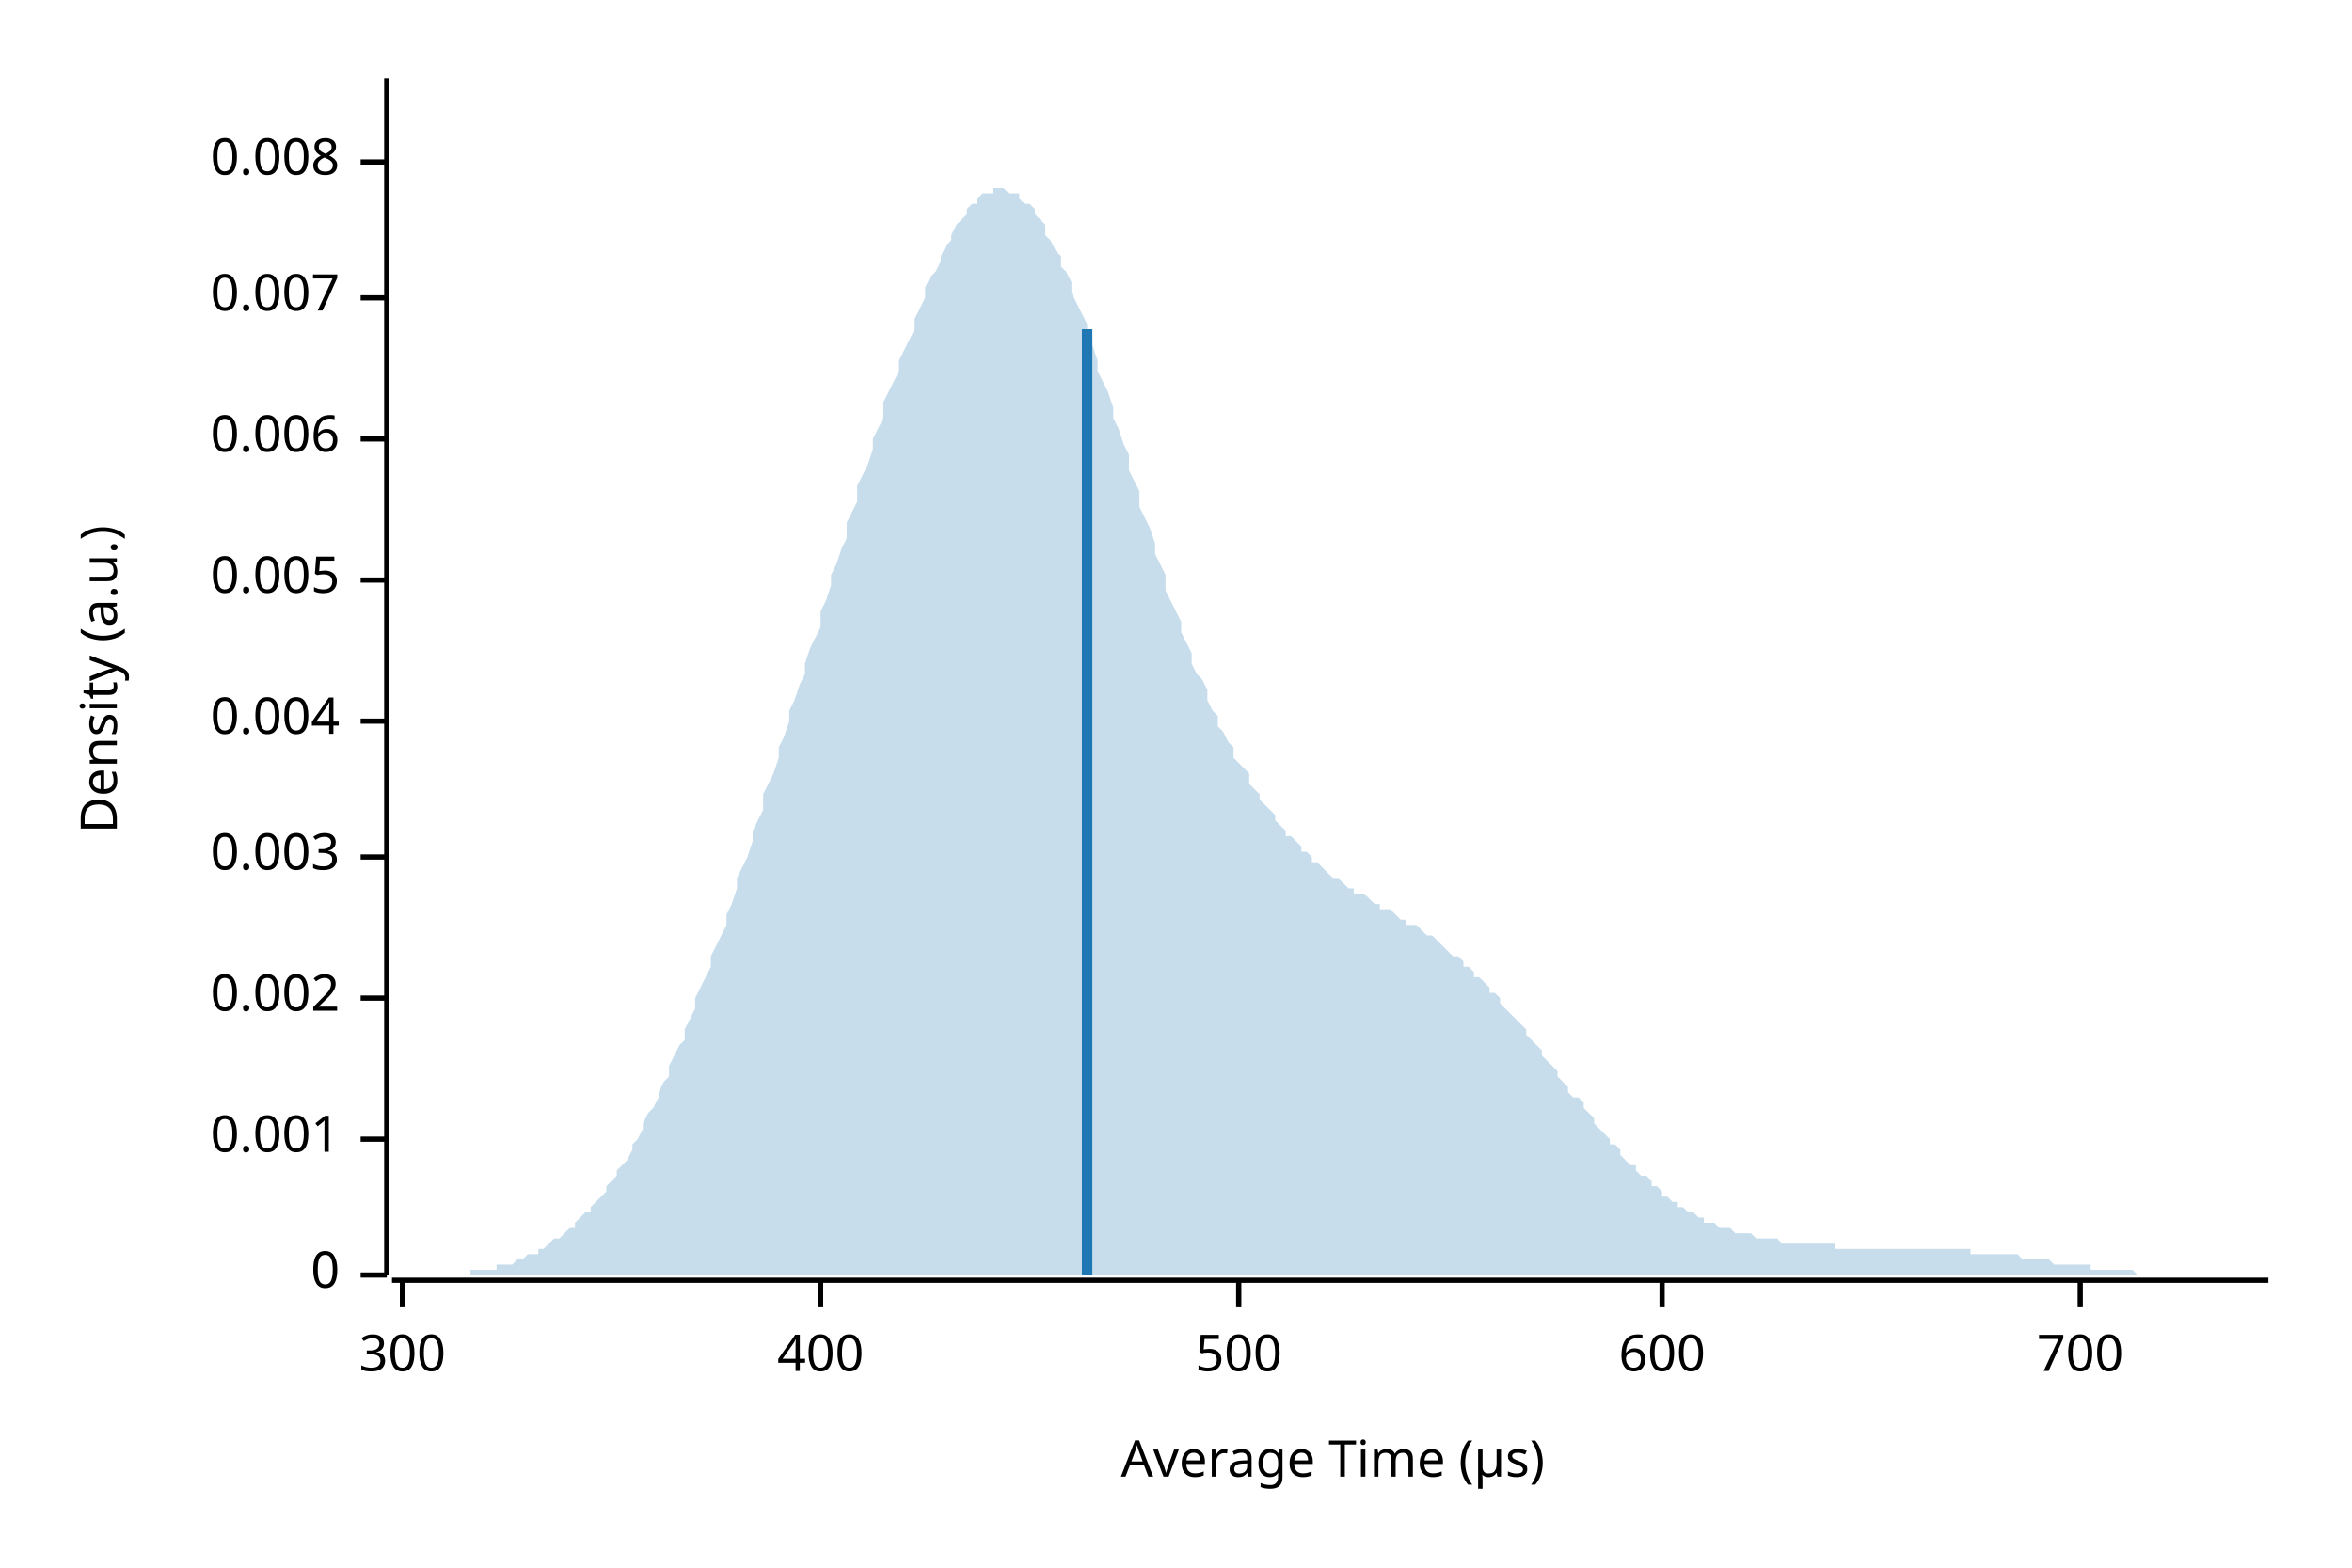
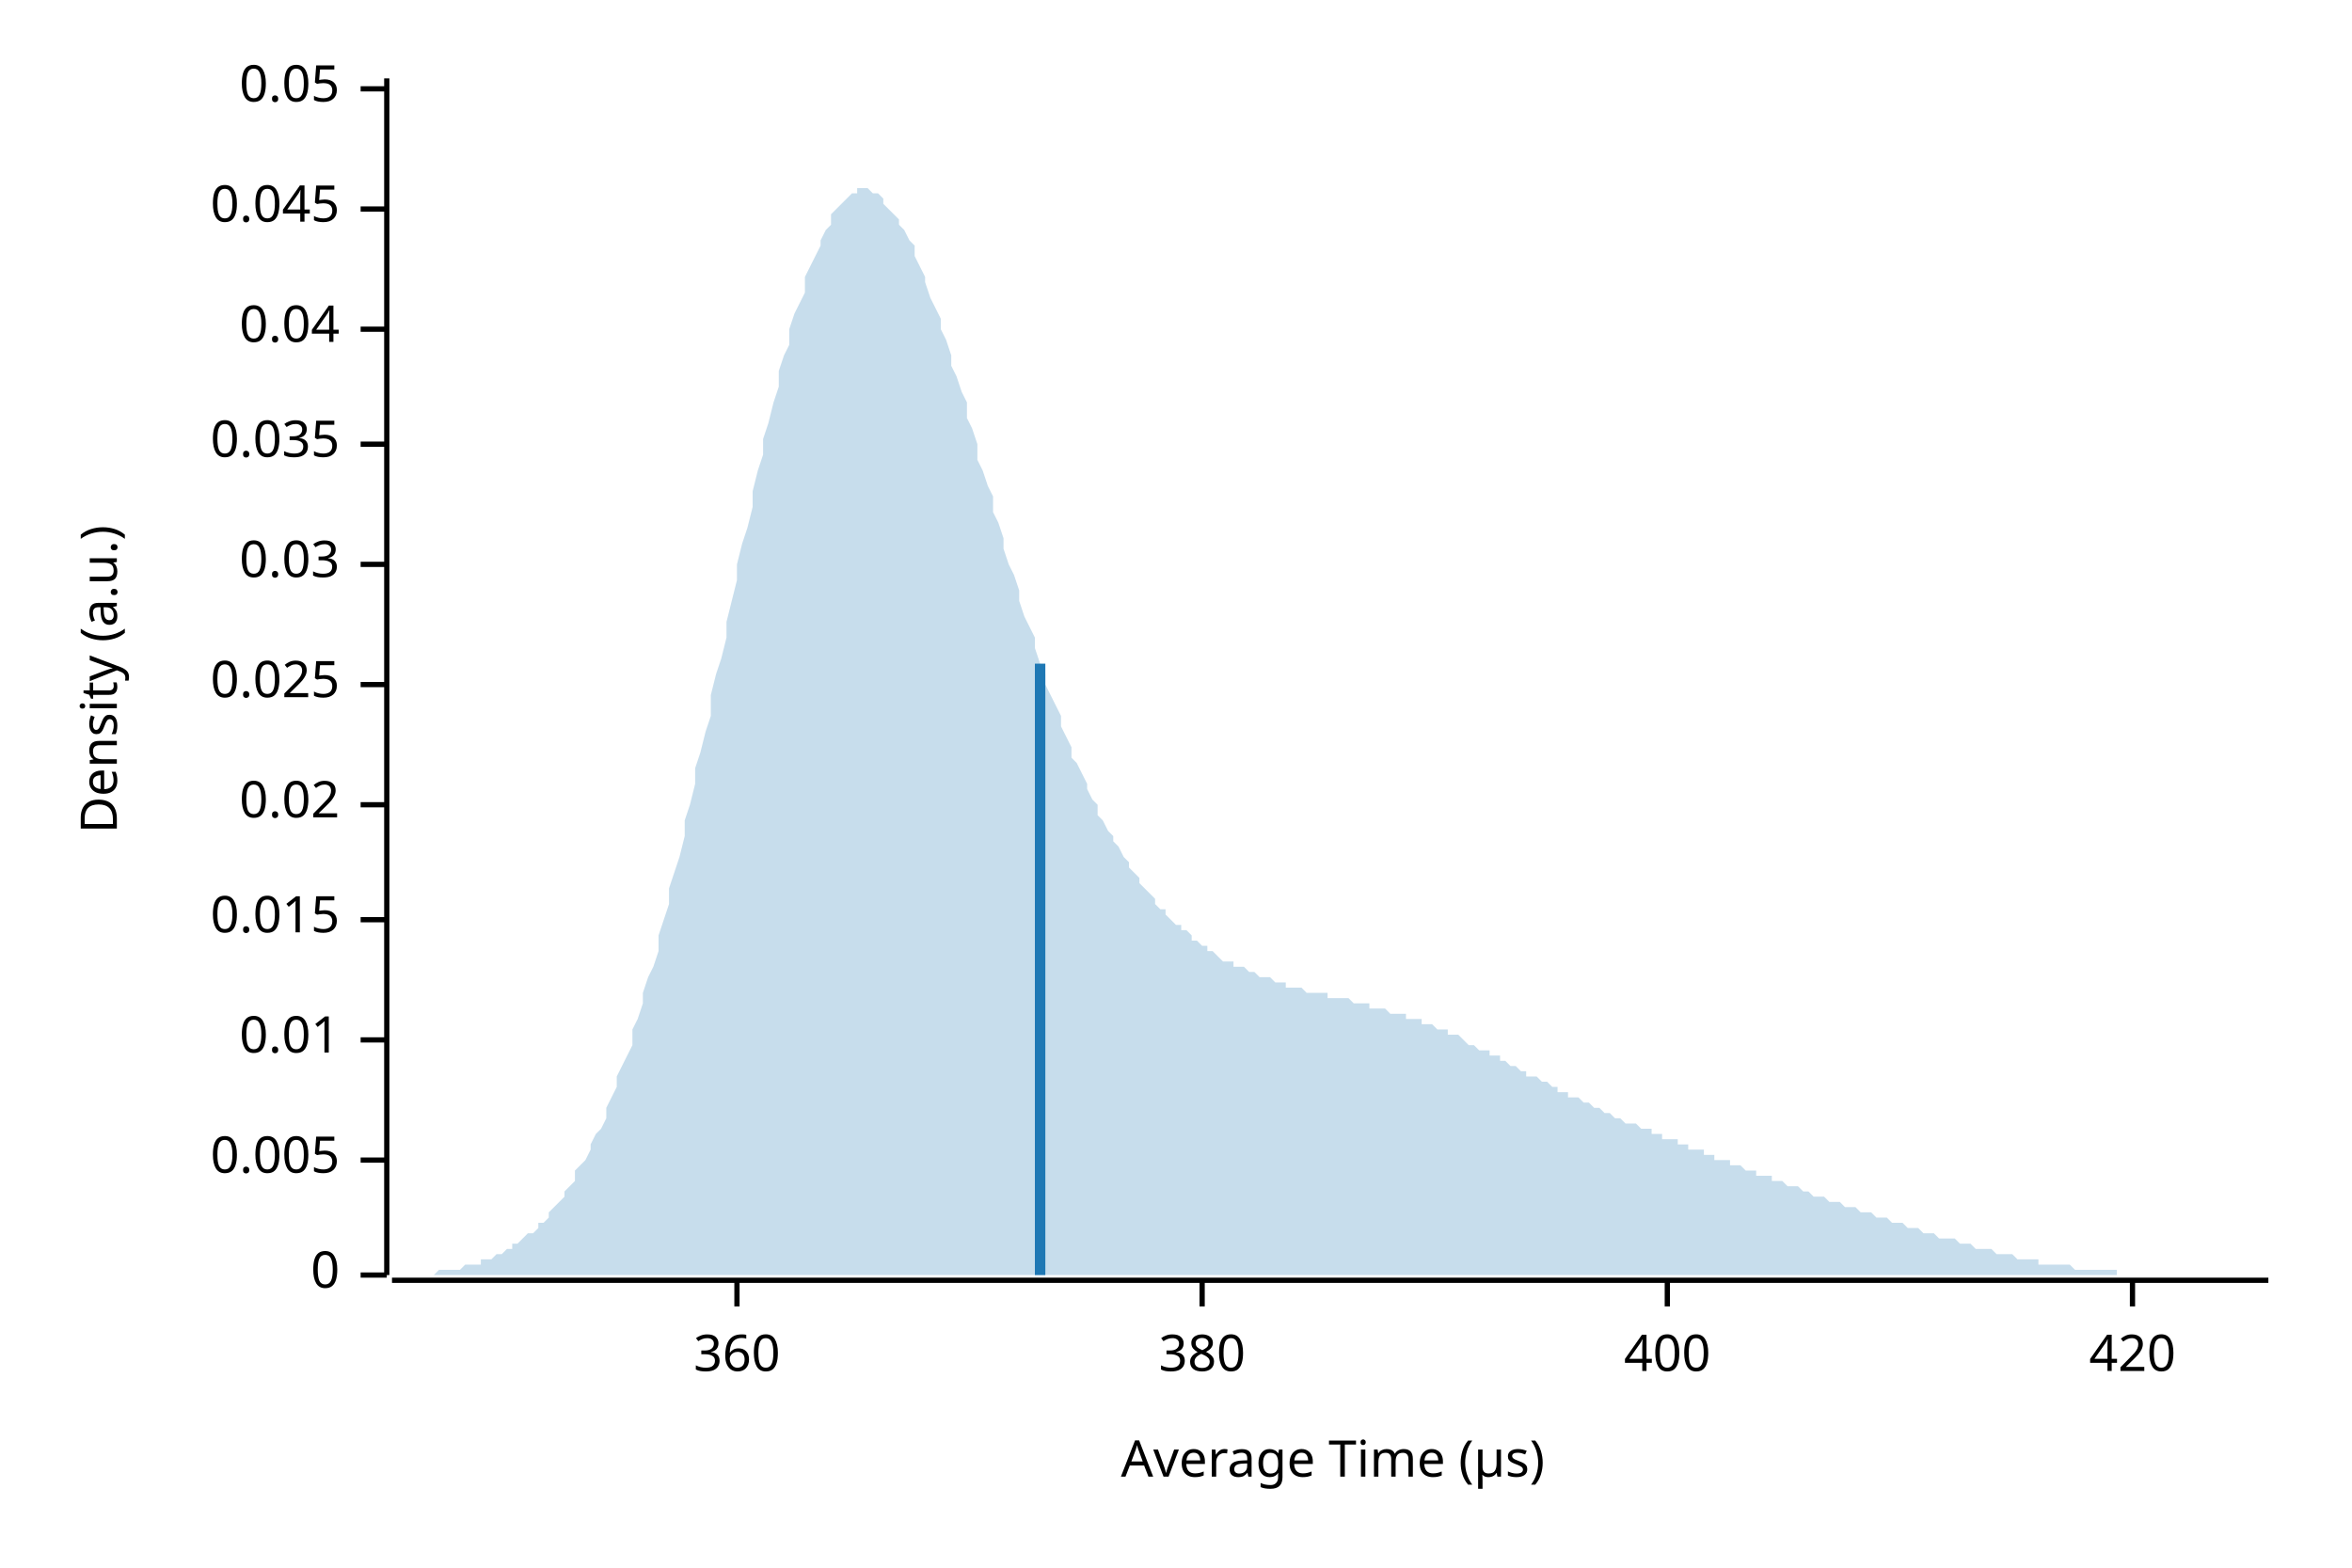
<svg xmlns="http://www.w3.org/2000/svg" width="450" height="300" viewBox="0 0 450 300">
  <text x="15" y="130" dy="0.76em" text-anchor="middle" font-family="sans-serif" font-size="9.677" opacity="1" fill="#000000" transform="rotate(270, 15, 130)">
Density (a.u.)
</text>
  <text x="255" y="285" dy="-0.5ex" text-anchor="middle" font-family="sans-serif" font-size="9.677" opacity="1" fill="#000000">
Average Time (µs)
</text>
  <polyline fill="none" opacity="1" stroke="#000000" stroke-width="1" points="74,15 74,244 " />
  <text x="65" y="244" dy="0.5ex" text-anchor="end" font-family="sans-serif" font-size="9.677" opacity="1" fill="#000000">
0
</text>
  <polyline fill="none" opacity="1" stroke="#000000" stroke-width="1" points="69,244 74,244 " />
-   <text x="65" y="218" dy="0.5ex" text-anchor="end" font-family="sans-serif" font-size="9.677" opacity="1" fill="#000000">
- 0.001
- </text>
-   <polyline fill="none" opacity="1" stroke="#000000" stroke-width="1" points="69,218 74,218 " />
-   <text x="65" y="191" dy="0.5ex" text-anchor="end" font-family="sans-serif" font-size="9.677" opacity="1" fill="#000000">
- 0.002
- </text>
-   <polyline fill="none" opacity="1" stroke="#000000" stroke-width="1" points="69,191 74,191 " />
-   <text x="65" y="164" dy="0.5ex" text-anchor="end" font-family="sans-serif" font-size="9.677" opacity="1" fill="#000000">
- 0.003
- </text>
-   <polyline fill="none" opacity="1" stroke="#000000" stroke-width="1" points="69,164 74,164 " />
-   <text x="65" y="138" dy="0.5ex" text-anchor="end" font-family="sans-serif" font-size="9.677" opacity="1" fill="#000000">
- 0.004
- </text>
-   <polyline fill="none" opacity="1" stroke="#000000" stroke-width="1" points="69,138 74,138 " />
-   <text x="65" y="111" dy="0.5ex" text-anchor="end" font-family="sans-serif" font-size="9.677" opacity="1" fill="#000000">
+   <text x="65" y="222" dy="0.5ex" text-anchor="end" font-family="sans-serif" font-size="9.677" opacity="1" fill="#000000">
0.005
</text>
-   <polyline fill="none" opacity="1" stroke="#000000" stroke-width="1" points="69,111 74,111 " />
-   <text x="65" y="84" dy="0.5ex" text-anchor="end" font-family="sans-serif" font-size="9.677" opacity="1" fill="#000000">
- 0.006
+   <polyline fill="none" opacity="1" stroke="#000000" stroke-width="1" points="69,222 74,222 " />
+   <text x="65" y="199" dy="0.5ex" text-anchor="end" font-family="sans-serif" font-size="9.677" opacity="1" fill="#000000">
+ 0.01
</text>
-   <polyline fill="none" opacity="1" stroke="#000000" stroke-width="1" points="69,84 74,84 " />
-   <text x="65" y="57" dy="0.5ex" text-anchor="end" font-family="sans-serif" font-size="9.677" opacity="1" fill="#000000">
- 0.007
+   <polyline fill="none" opacity="1" stroke="#000000" stroke-width="1" points="69,199 74,199 " />
+   <text x="65" y="176" dy="0.5ex" text-anchor="end" font-family="sans-serif" font-size="9.677" opacity="1" fill="#000000">
+ 0.015
</text>
-   <polyline fill="none" opacity="1" stroke="#000000" stroke-width="1" points="69,57 74,57 " />
-   <text x="65" y="31" dy="0.5ex" text-anchor="end" font-family="sans-serif" font-size="9.677" opacity="1" fill="#000000">
- 0.008
+   <polyline fill="none" opacity="1" stroke="#000000" stroke-width="1" points="69,176 74,176 " />
+   <text x="65" y="154" dy="0.5ex" text-anchor="end" font-family="sans-serif" font-size="9.677" opacity="1" fill="#000000">
+ 0.02
</text>
-   <polyline fill="none" opacity="1" stroke="#000000" stroke-width="1" points="69,31 74,31 " />
+   <polyline fill="none" opacity="1" stroke="#000000" stroke-width="1" points="69,154 74,154 " />
+   <text x="65" y="131" dy="0.5ex" text-anchor="end" font-family="sans-serif" font-size="9.677" opacity="1" fill="#000000">
+ 0.025
+ </text>
+   <polyline fill="none" opacity="1" stroke="#000000" stroke-width="1" points="69,131 74,131 " />
+   <text x="65" y="108" dy="0.5ex" text-anchor="end" font-family="sans-serif" font-size="9.677" opacity="1" fill="#000000">
+ 0.03
+ </text>
+   <polyline fill="none" opacity="1" stroke="#000000" stroke-width="1" points="69,108 74,108 " />
+   <text x="65" y="85" dy="0.5ex" text-anchor="end" font-family="sans-serif" font-size="9.677" opacity="1" fill="#000000">
+ 0.035
+ </text>
+   <polyline fill="none" opacity="1" stroke="#000000" stroke-width="1" points="69,85 74,85 " />
+   <text x="65" y="63" dy="0.5ex" text-anchor="end" font-family="sans-serif" font-size="9.677" opacity="1" fill="#000000">
+ 0.04
+ </text>
+   <polyline fill="none" opacity="1" stroke="#000000" stroke-width="1" points="69,63 74,63 " />
+   <text x="65" y="40" dy="0.5ex" text-anchor="end" font-family="sans-serif" font-size="9.677" opacity="1" fill="#000000">
+ 0.045
+ </text>
+   <polyline fill="none" opacity="1" stroke="#000000" stroke-width="1" points="69,40 74,40 " />
+   <text x="65" y="17" dy="0.5ex" text-anchor="end" font-family="sans-serif" font-size="9.677" opacity="1" fill="#000000">
+ 0.05
+ </text>
+   <polyline fill="none" opacity="1" stroke="#000000" stroke-width="1" points="69,17 74,17 " />
  <polyline fill="none" opacity="1" stroke="#000000" stroke-width="1" points="75,245 434,245 " />
-   <text x="77" y="255" dy="0.76em" text-anchor="middle" font-family="sans-serif" font-size="9.677" opacity="1" fill="#000000">
- 300
+   <text x="141" y="255" dy="0.76em" text-anchor="middle" font-family="sans-serif" font-size="9.677" opacity="1" fill="#000000">
+ 360
</text>
-   <polyline fill="none" opacity="1" stroke="#000000" stroke-width="1" points="77,245 77,250 " />
-   <text x="157" y="255" dy="0.76em" text-anchor="middle" font-family="sans-serif" font-size="9.677" opacity="1" fill="#000000">
+   <polyline fill="none" opacity="1" stroke="#000000" stroke-width="1" points="141,245 141,250 " />
+   <text x="230" y="255" dy="0.76em" text-anchor="middle" font-family="sans-serif" font-size="9.677" opacity="1" fill="#000000">
+ 380
+ </text>
+   <polyline fill="none" opacity="1" stroke="#000000" stroke-width="1" points="230,245 230,250 " />
+   <text x="319" y="255" dy="0.76em" text-anchor="middle" font-family="sans-serif" font-size="9.677" opacity="1" fill="#000000">
400
</text>
-   <polyline fill="none" opacity="1" stroke="#000000" stroke-width="1" points="157,245 157,250 " />
-   <text x="237" y="255" dy="0.76em" text-anchor="middle" font-family="sans-serif" font-size="9.677" opacity="1" fill="#000000">
- 500
+   <polyline fill="none" opacity="1" stroke="#000000" stroke-width="1" points="319,245 319,250 " />
+   <text x="408" y="255" dy="0.76em" text-anchor="middle" font-family="sans-serif" font-size="9.677" opacity="1" fill="#000000">
+ 420
</text>
-   <polyline fill="none" opacity="1" stroke="#000000" stroke-width="1" points="237,245 237,250 " />
-   <text x="318" y="255" dy="0.76em" text-anchor="middle" font-family="sans-serif" font-size="9.677" opacity="1" fill="#000000">
- 600
- </text>
-   <polyline fill="none" opacity="1" stroke="#000000" stroke-width="1" points="318,245 318,250 " />
-   <text x="398" y="255" dy="0.76em" text-anchor="middle" font-family="sans-serif" font-size="9.677" opacity="1" fill="#000000">
- 700
- </text>
-   <polyline fill="none" opacity="1" stroke="#000000" stroke-width="1" points="398,245 398,250 " />
-   <polygon opacity="0.25" fill="#1F78B4" points="75,244 75,244 76,244 77,244 77,244 78,244 79,244 80,244 80,244 81,244 82,244 82,244 83,244 84,244 85,244 85,244 86,244 87,244 87,244 88,244 89,244 90,244 90,243 91,243 92,243 92,243 93,243 94,243 95,243 95,242 96,242 97,242 98,242 98,242 99,241 100,241 100,241 101,240 102,240 103,240 103,239 104,239 105,238 105,238 106,237 107,237 108,236 108,236 109,235 110,235 110,234 111,233 112,232 113,232 113,231 114,230 115,229 116,228 116,227 117,226 118,225 118,224 119,223 120,222 121,220 121,219 122,218 123,216 123,215 124,213 125,212 126,210 126,209 127,207 128,206 128,204 129,202 130,200 131,199 131,197 132,195 133,193 133,191 134,189 135,187 136,185 136,183 137,181 138,179 139,177 139,175 140,173 141,170 141,168 142,166 143,164 144,161 144,159 145,157 146,155 146,152 147,150 148,148 149,145 149,143 150,141 151,138 151,136 152,134 153,131 154,129 154,127 155,124 156,122 157,120 157,117 158,115 159,112 159,110 160,108 161,105 162,103 162,100 163,98 164,96 164,93 165,91 166,89 167,86 167,84 168,82 169,80 169,77 170,75 171,73 172,71 172,69 173,67 174,65 175,63 175,61 176,59 177,57 177,55 178,53 179,52 180,50 180,49 181,47 182,46 182,45 183,43 184,42 185,41 185,40 186,39 187,39 187,38 188,37 189,37 190,37 190,36 191,36 192,36 192,36 193,37 194,37 195,37 195,38 196,39 197,39 198,40 198,41 199,42 200,43 200,45 201,46 202,48 203,49 203,51 204,52 205,54 205,56 206,58 207,60 208,62 208,64 209,66 210,69 210,71 211,73 212,75 213,78 213,80 214,82 215,85 216,87 216,90 217,92 218,94 218,97 219,99 220,101 221,104 221,106 222,108 223,110 223,113 224,115 225,117 226,119 226,121 227,123 228,125 228,127 229,129 230,130 231,132 231,134 232,136 233,137 233,139 234,140 235,142 236,143 236,145 237,146 238,147 239,148 239,150 240,151 241,152 241,153 242,154 243,155 244,156 244,157 245,158 246,159 246,160 247,160 248,161 249,162 249,163 250,163 251,164 251,165 252,165 253,166 254,167 254,167 255,168 256,168 257,169 257,169 258,170 259,170 259,171 260,171 261,171 262,172 262,172 263,173 264,173 264,174 265,174 266,174 267,175 267,175 268,176 269,176 269,177 270,177 271,177 272,178 272,178 273,179 274,179 275,180 275,180 276,181 277,182 277,182 278,183 279,183 280,184 280,185 281,185 282,186 282,187 283,187 284,188 285,189 285,190 286,190 287,191 287,192 288,193 289,194 290,195 290,195 291,196 292,197 292,198 293,199 294,200 295,201 295,202 296,203 297,204 298,205 298,206 299,207 300,208 300,209 301,210 302,210 303,211 303,212 304,213 305,214 305,215 306,216 307,217 308,218 308,219 309,219 310,220 310,221 311,222 312,223 313,223 313,224 314,225 315,225 316,226 316,227 317,227 318,228 318,229 319,229 320,230 321,230 321,231 322,231 323,232 323,232 324,232 325,233 326,233 326,234 327,234 328,234 328,234 329,235 330,235 331,235 331,235 332,236 333,236 333,236 334,236 335,236 336,237 336,237 337,237 338,237 339,237 339,237 340,237 341,238 341,238 342,238 343,238 344,238 344,238 345,238 346,238 346,238 347,238 348,238 349,238 349,238 350,238 351,238 351,239 352,239 353,239 354,239 354,239 355,239 356,239 357,239 357,239 358,239 359,239 359,239 360,239 361,239 362,239 362,239 363,239 364,239 364,239 365,239 366,239 367,239 367,239 368,239 369,239 369,239 370,239 371,239 372,239 372,239 373,239 374,239 375,239 375,239 376,239 377,239 377,240 378,240 379,240 380,240 380,240 381,240 382,240 382,240 383,240 384,240 385,240 385,240 386,240 387,241 387,241 388,241 389,241 390,241 390,241 391,241 392,241 392,241 393,242 394,242 395,242 395,242 396,242 397,242 398,242 398,242 399,242 400,242 400,243 401,243 402,243 403,243 403,243 404,243 405,243 405,243 406,243 407,243 408,243 408,243 409,244 410,244 410,244 411,244 412,244 413,244 413,244 414,244 415,244 416,244 416,244 417,244 418,244 418,244 419,244 420,244 421,244 421,244 422,244 423,244 423,244 424,244 425,244 426,244 426,244 427,244 428,244 428,244 429,244 430,244 431,244 431,244 432,244 433,244 434,244 434,244 75,244 " />
-   <polyline fill="none" opacity="1" stroke="#1F78B4" stroke-width="2" points="208,244 208,63 " />
+   <polyline fill="none" opacity="1" stroke="#000000" stroke-width="1" points="408,245 408,250 " />
+   <polygon opacity="0.25" fill="#1F78B4" points="75,244 75,244 76,244 77,244 77,244 78,244 79,244 80,244 80,244 81,244 82,244 82,244 83,244 84,243 85,243 85,243 86,243 87,243 87,243 88,243 89,242 90,242 90,242 91,242 92,242 92,241 93,241 94,241 95,240 95,240 96,240 97,239 98,239 98,238 99,238 100,237 100,237 101,236 102,236 103,235 103,234 104,234 105,233 105,232 106,231 107,230 108,229 108,228 109,227 110,226 110,224 111,223 112,222 113,220 113,219 114,217 115,216 116,214 116,212 117,210 118,208 118,206 119,204 120,202 121,200 121,197 122,195 123,192 123,190 124,187 125,185 126,182 126,179 127,176 128,173 128,170 129,167 130,164 131,160 131,157 132,154 133,150 133,147 134,144 135,140 136,137 136,133 137,129 138,126 139,122 139,119 140,115 141,111 141,108 142,104 143,101 144,97 144,94 145,90 146,87 146,84 147,81 148,77 149,74 149,71 150,68 151,66 151,63 152,60 153,58 154,56 154,53 155,51 156,49 157,47 157,46 158,44 159,43 159,41 160,40 161,39 162,38 162,38 163,37 164,37 164,36 165,36 166,36 167,37 167,37 168,37 169,38 169,39 170,40 171,41 172,42 172,43 173,44 174,46 175,47 175,49 176,51 177,53 177,54 178,57 179,59 180,61 180,63 181,65 182,68 182,70 183,72 184,75 185,77 185,80 186,82 187,85 187,88 188,90 189,93 190,95 190,98 191,100 192,103 192,105 193,108 194,110 195,113 195,115 196,118 197,120 198,122 198,124 199,127 200,129 200,131 201,133 202,135 203,137 203,139 204,141 205,143 205,145 206,146 207,148 208,150 208,151 209,153 210,154 210,156 211,157 212,159 213,160 213,161 214,162 215,164 216,165 216,166 217,167 218,168 218,169 219,170 220,171 221,172 221,173 222,174 223,174 223,175 224,176 225,177 226,177 226,178 227,178 228,179 228,180 229,180 230,181 231,181 231,182 232,182 233,183 233,183 234,184 235,184 236,184 236,185 237,185 238,185 239,186 239,186 240,186 241,187 241,187 242,187 243,187 244,188 244,188 245,188 246,188 246,189 247,189 248,189 249,189 249,189 250,190 251,190 251,190 252,190 253,190 254,190 254,191 255,191 256,191 257,191 257,191 258,191 259,192 259,192 260,192 261,192 262,192 262,193 263,193 264,193 264,193 265,193 266,194 267,194 267,194 268,194 269,194 269,195 270,195 271,195 272,195 272,196 273,196 274,196 275,197 275,197 276,197 277,197 277,198 278,198 279,198 280,199 280,199 281,200 282,200 282,200 283,201 284,201 285,201 285,202 286,202 287,202 287,203 288,203 289,204 290,204 290,204 291,205 292,205 292,206 293,206 294,206 295,207 295,207 296,207 297,208 298,208 298,209 299,209 300,209 300,210 301,210 302,210 303,211 303,211 304,211 305,212 305,212 306,212 307,213 308,213 308,213 309,214 310,214 310,214 311,215 312,215 313,215 313,215 314,216 315,216 316,216 316,217 317,217 318,217 318,218 319,218 320,218 321,218 321,219 322,219 323,219 323,220 324,220 325,220 326,220 326,221 327,221 328,221 328,222 329,222 330,222 331,222 331,223 332,223 333,223 333,223 334,224 335,224 336,224 336,225 337,225 338,225 339,225 339,226 340,226 341,226 341,226 342,227 343,227 344,227 344,227 345,228 346,228 346,228 347,229 348,229 349,229 349,229 350,230 351,230 351,230 352,230 353,231 354,231 354,231 355,231 356,232 357,232 357,232 358,232 359,233 359,233 360,233 361,233 362,234 362,234 363,234 364,234 364,234 365,235 366,235 367,235 367,235 368,236 369,236 369,236 370,236 371,237 372,237 372,237 373,237 374,237 375,238 375,238 376,238 377,238 377,238 378,239 379,239 380,239 380,239 381,239 382,240 382,240 383,240 384,240 385,240 385,240 386,241 387,241 387,241 388,241 389,241 390,241 390,242 391,242 392,242 392,242 393,242 394,242 395,242 395,242 396,242 397,243 398,243 398,243 399,243 400,243 400,243 401,243 402,243 403,243 403,243 404,243 405,243 405,244 406,244 407,244 408,244 408,244 409,244 410,244 410,244 411,244 412,244 413,244 413,244 414,244 415,244 416,244 416,244 417,244 418,244 418,244 419,244 420,244 421,244 421,244 422,244 423,244 423,244 424,244 425,244 426,244 426,244 427,244 428,244 428,244 429,244 430,244 431,244 431,244 432,244 433,244 434,244 434,244 75,244 " />
+   <polyline fill="none" opacity="1" stroke="#1F78B4" stroke-width="2" points="199,244 199,127 " />
</svg>
